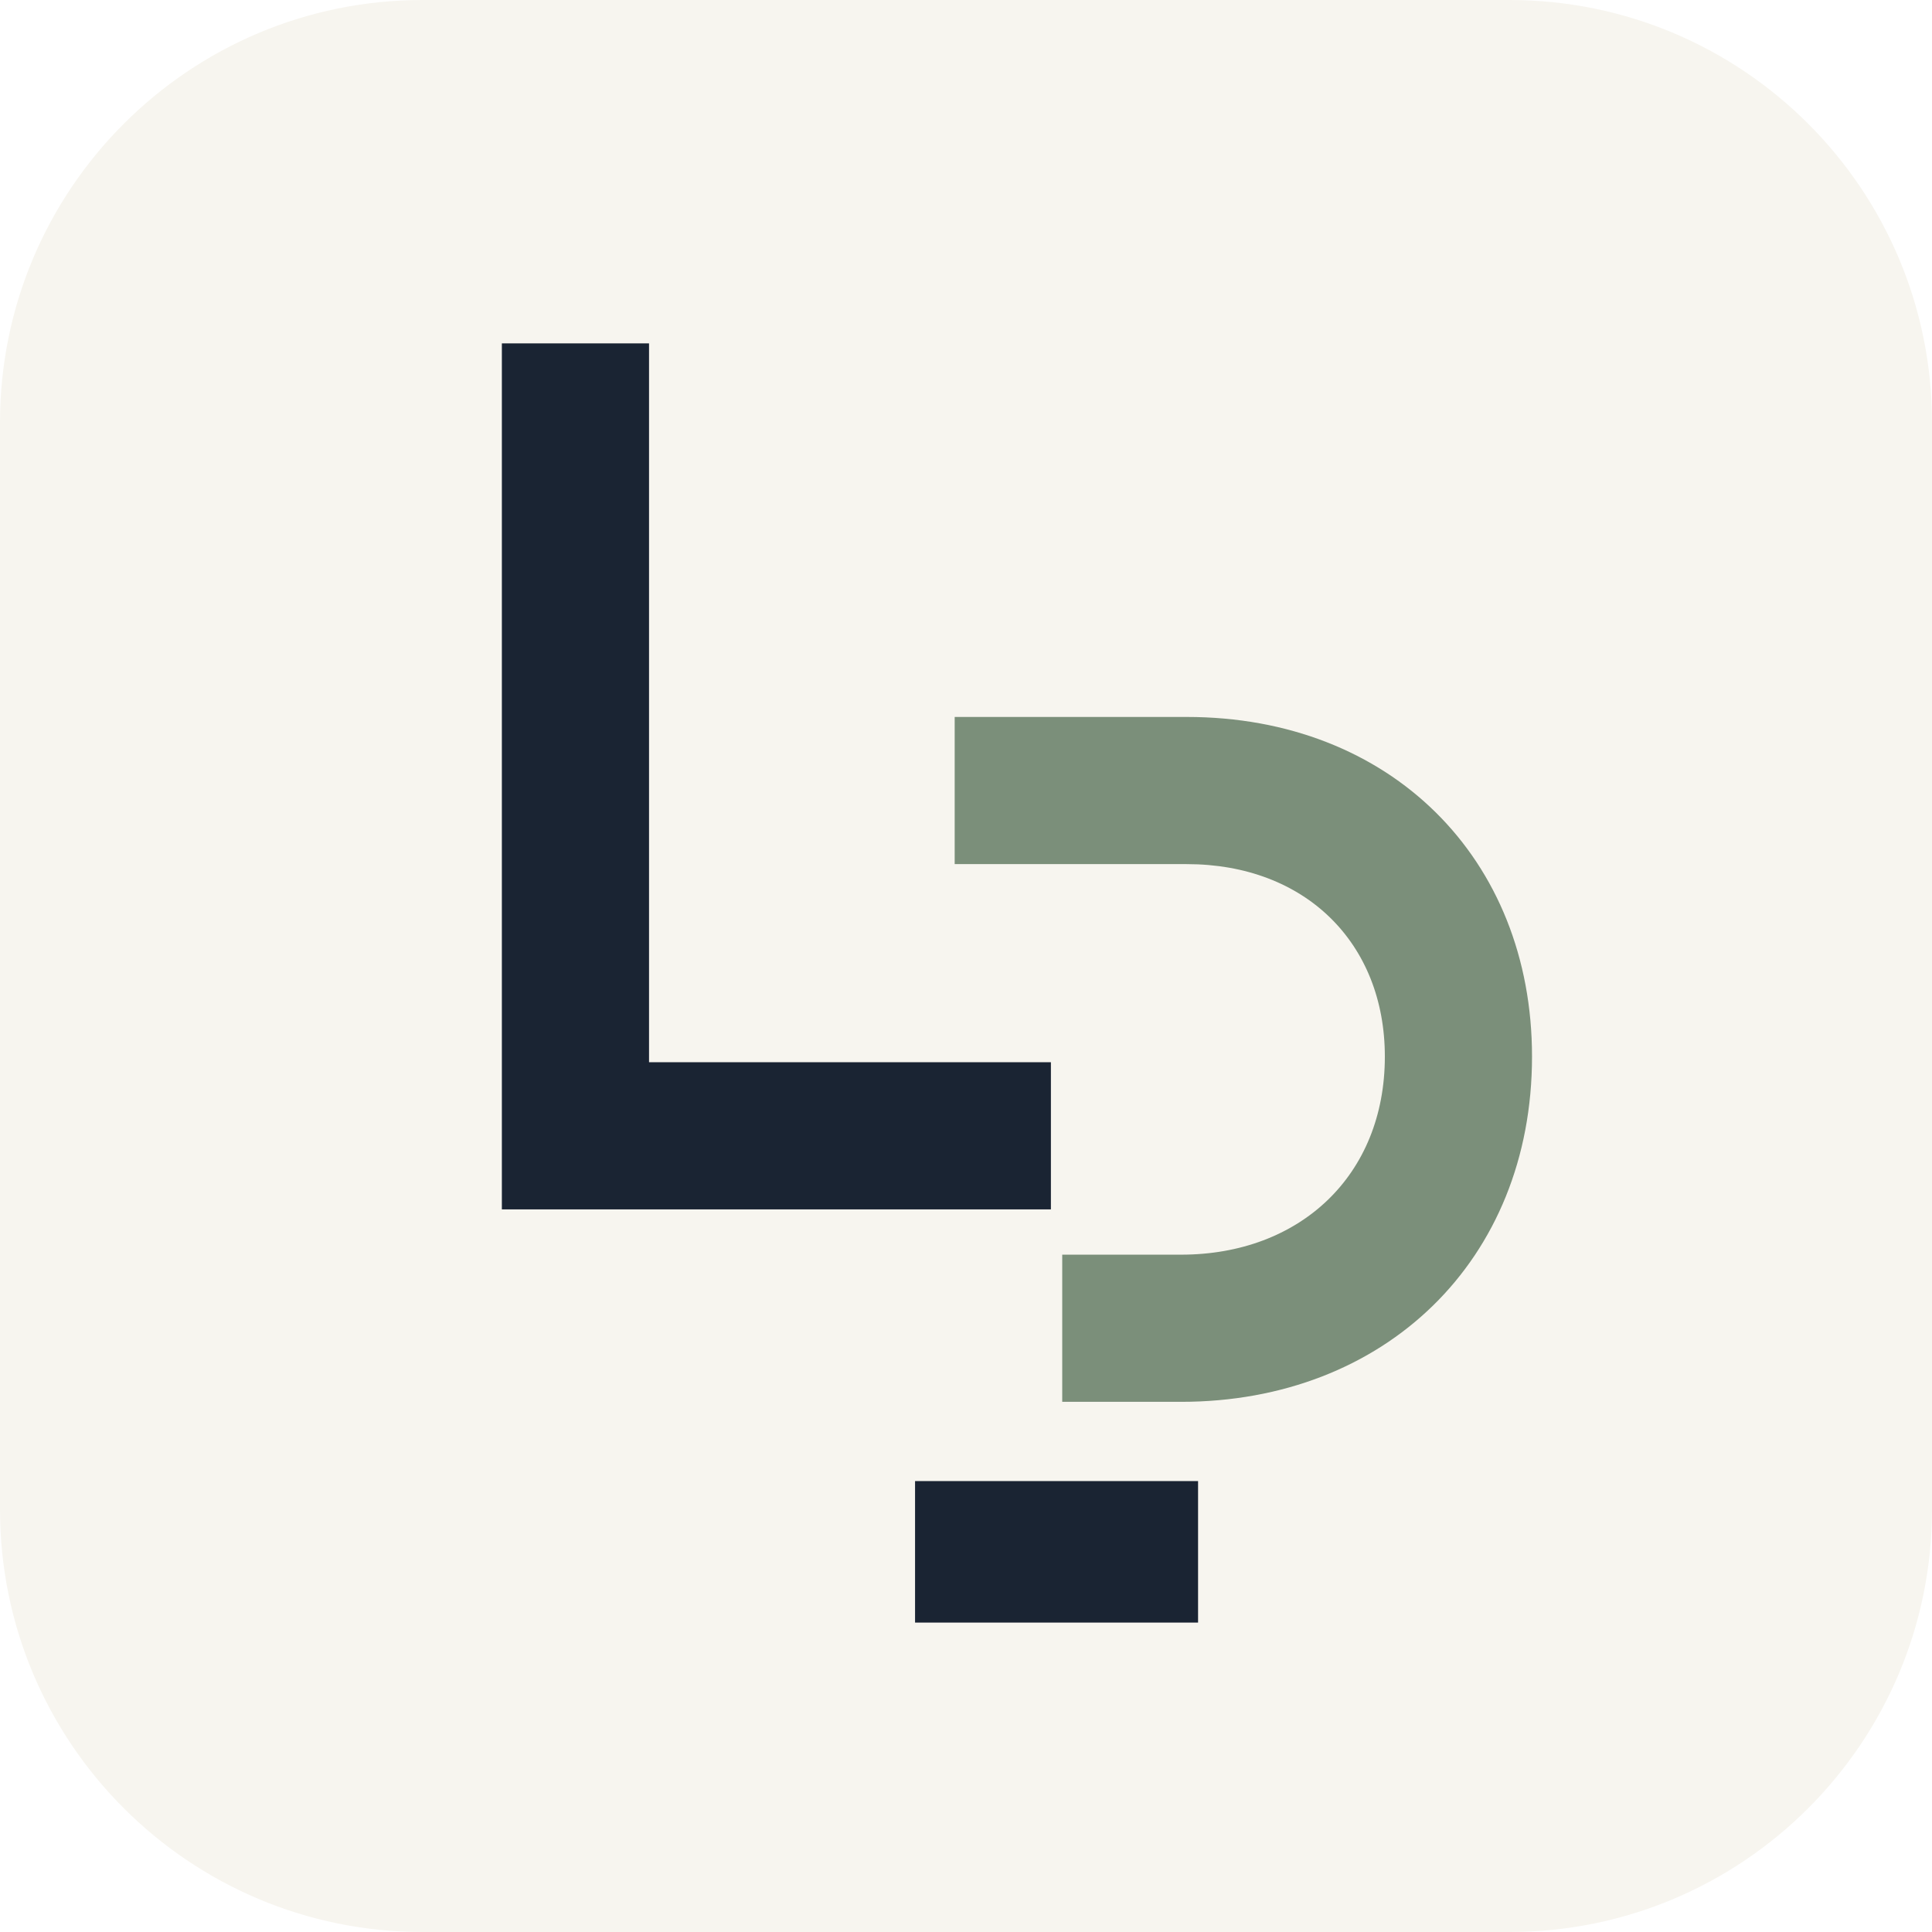
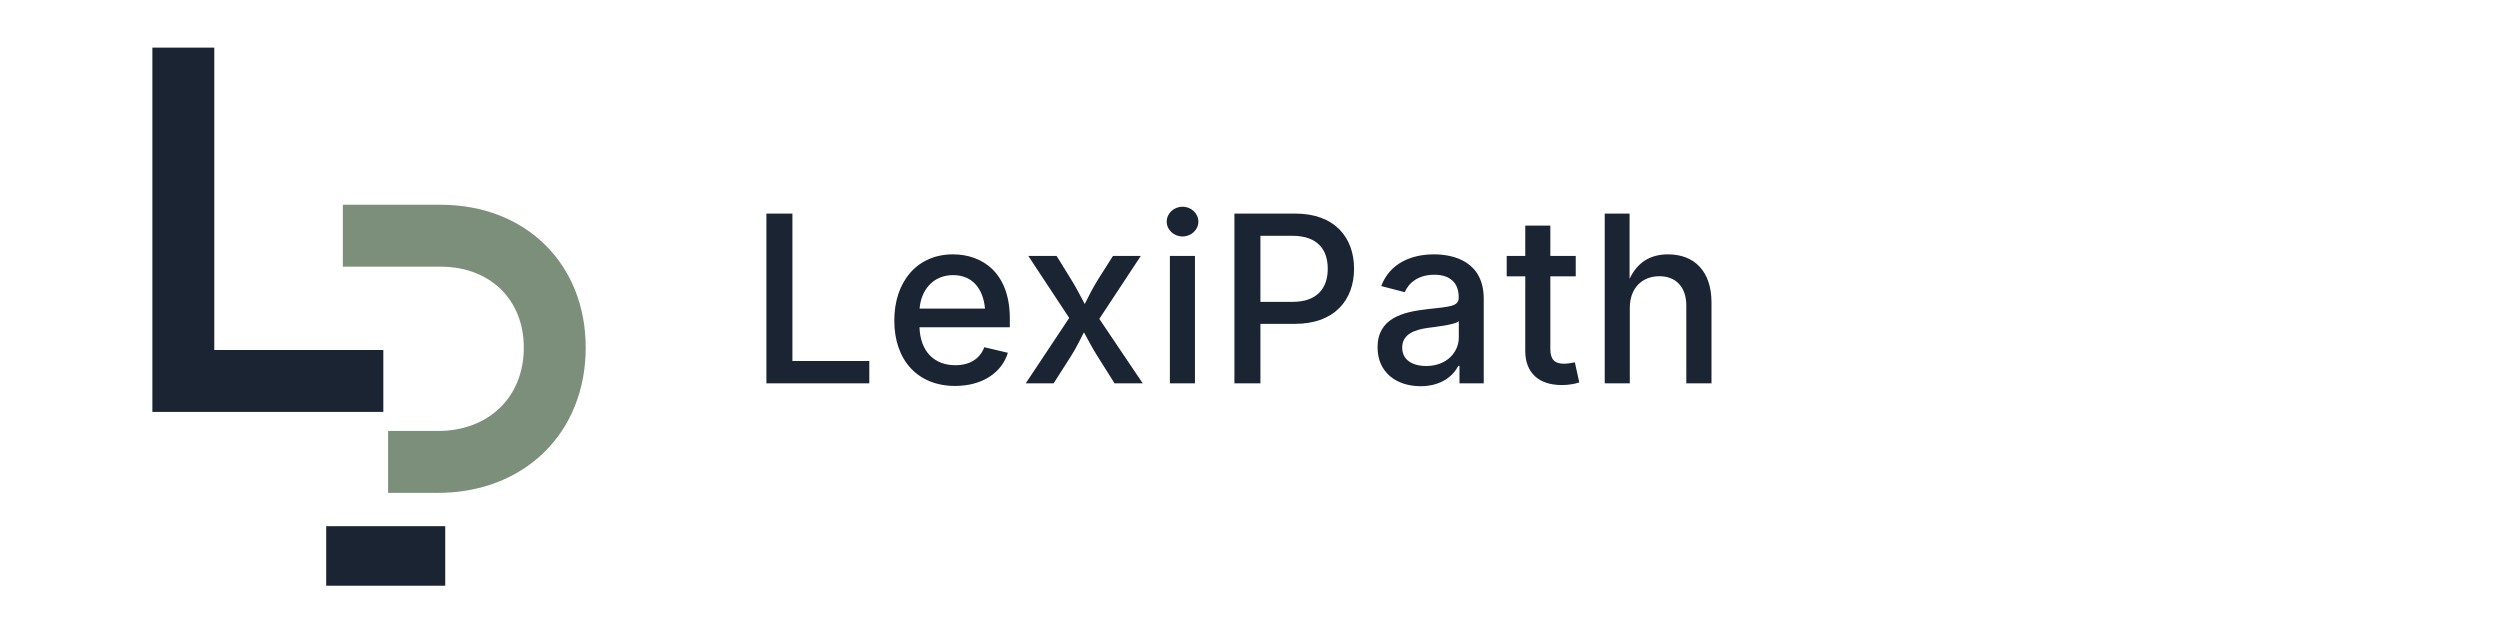
- <svg xmlns="http://www.w3.org/2000/svg" width="64" height="64" viewBox="0 0 64 64" role="img" aria-label="LexiPath favicon">
-   <rect width="64" height="64" rx="14" fill="#F7F5EF" />
-   <g transform="translate(8 8) scale(0.1875)">
+ <svg xmlns="http://www.w3.org/2000/svg" width="1050" height="260" viewBox="0 0 1050 260" role="img" aria-label="LexiPath horizontal logo">
+   <g transform="translate(18 2)">
    <path d="M46 18H72V145H143V171H46Z" fill="#1A2433" />
    <path fill-rule="evenodd" d="M126 84H167            C203 84 228 109 228 144            C228 180 202 205 166 205            H145V179H166            C187 179 202 165 202 144            C202 124 188 110 167 110            H126Z" fill="#7B8F7A" />
    <rect x="119" y="219" width="50" height="25" fill="#1A2433" />
  </g>
+   <text x="314" y="161" fill="#1A2433" font-family="Lexend, Inter, Arial, sans-serif" font-size="98" font-weight="500" letter-spacing="1.6">LexiPath</text>
</svg>
